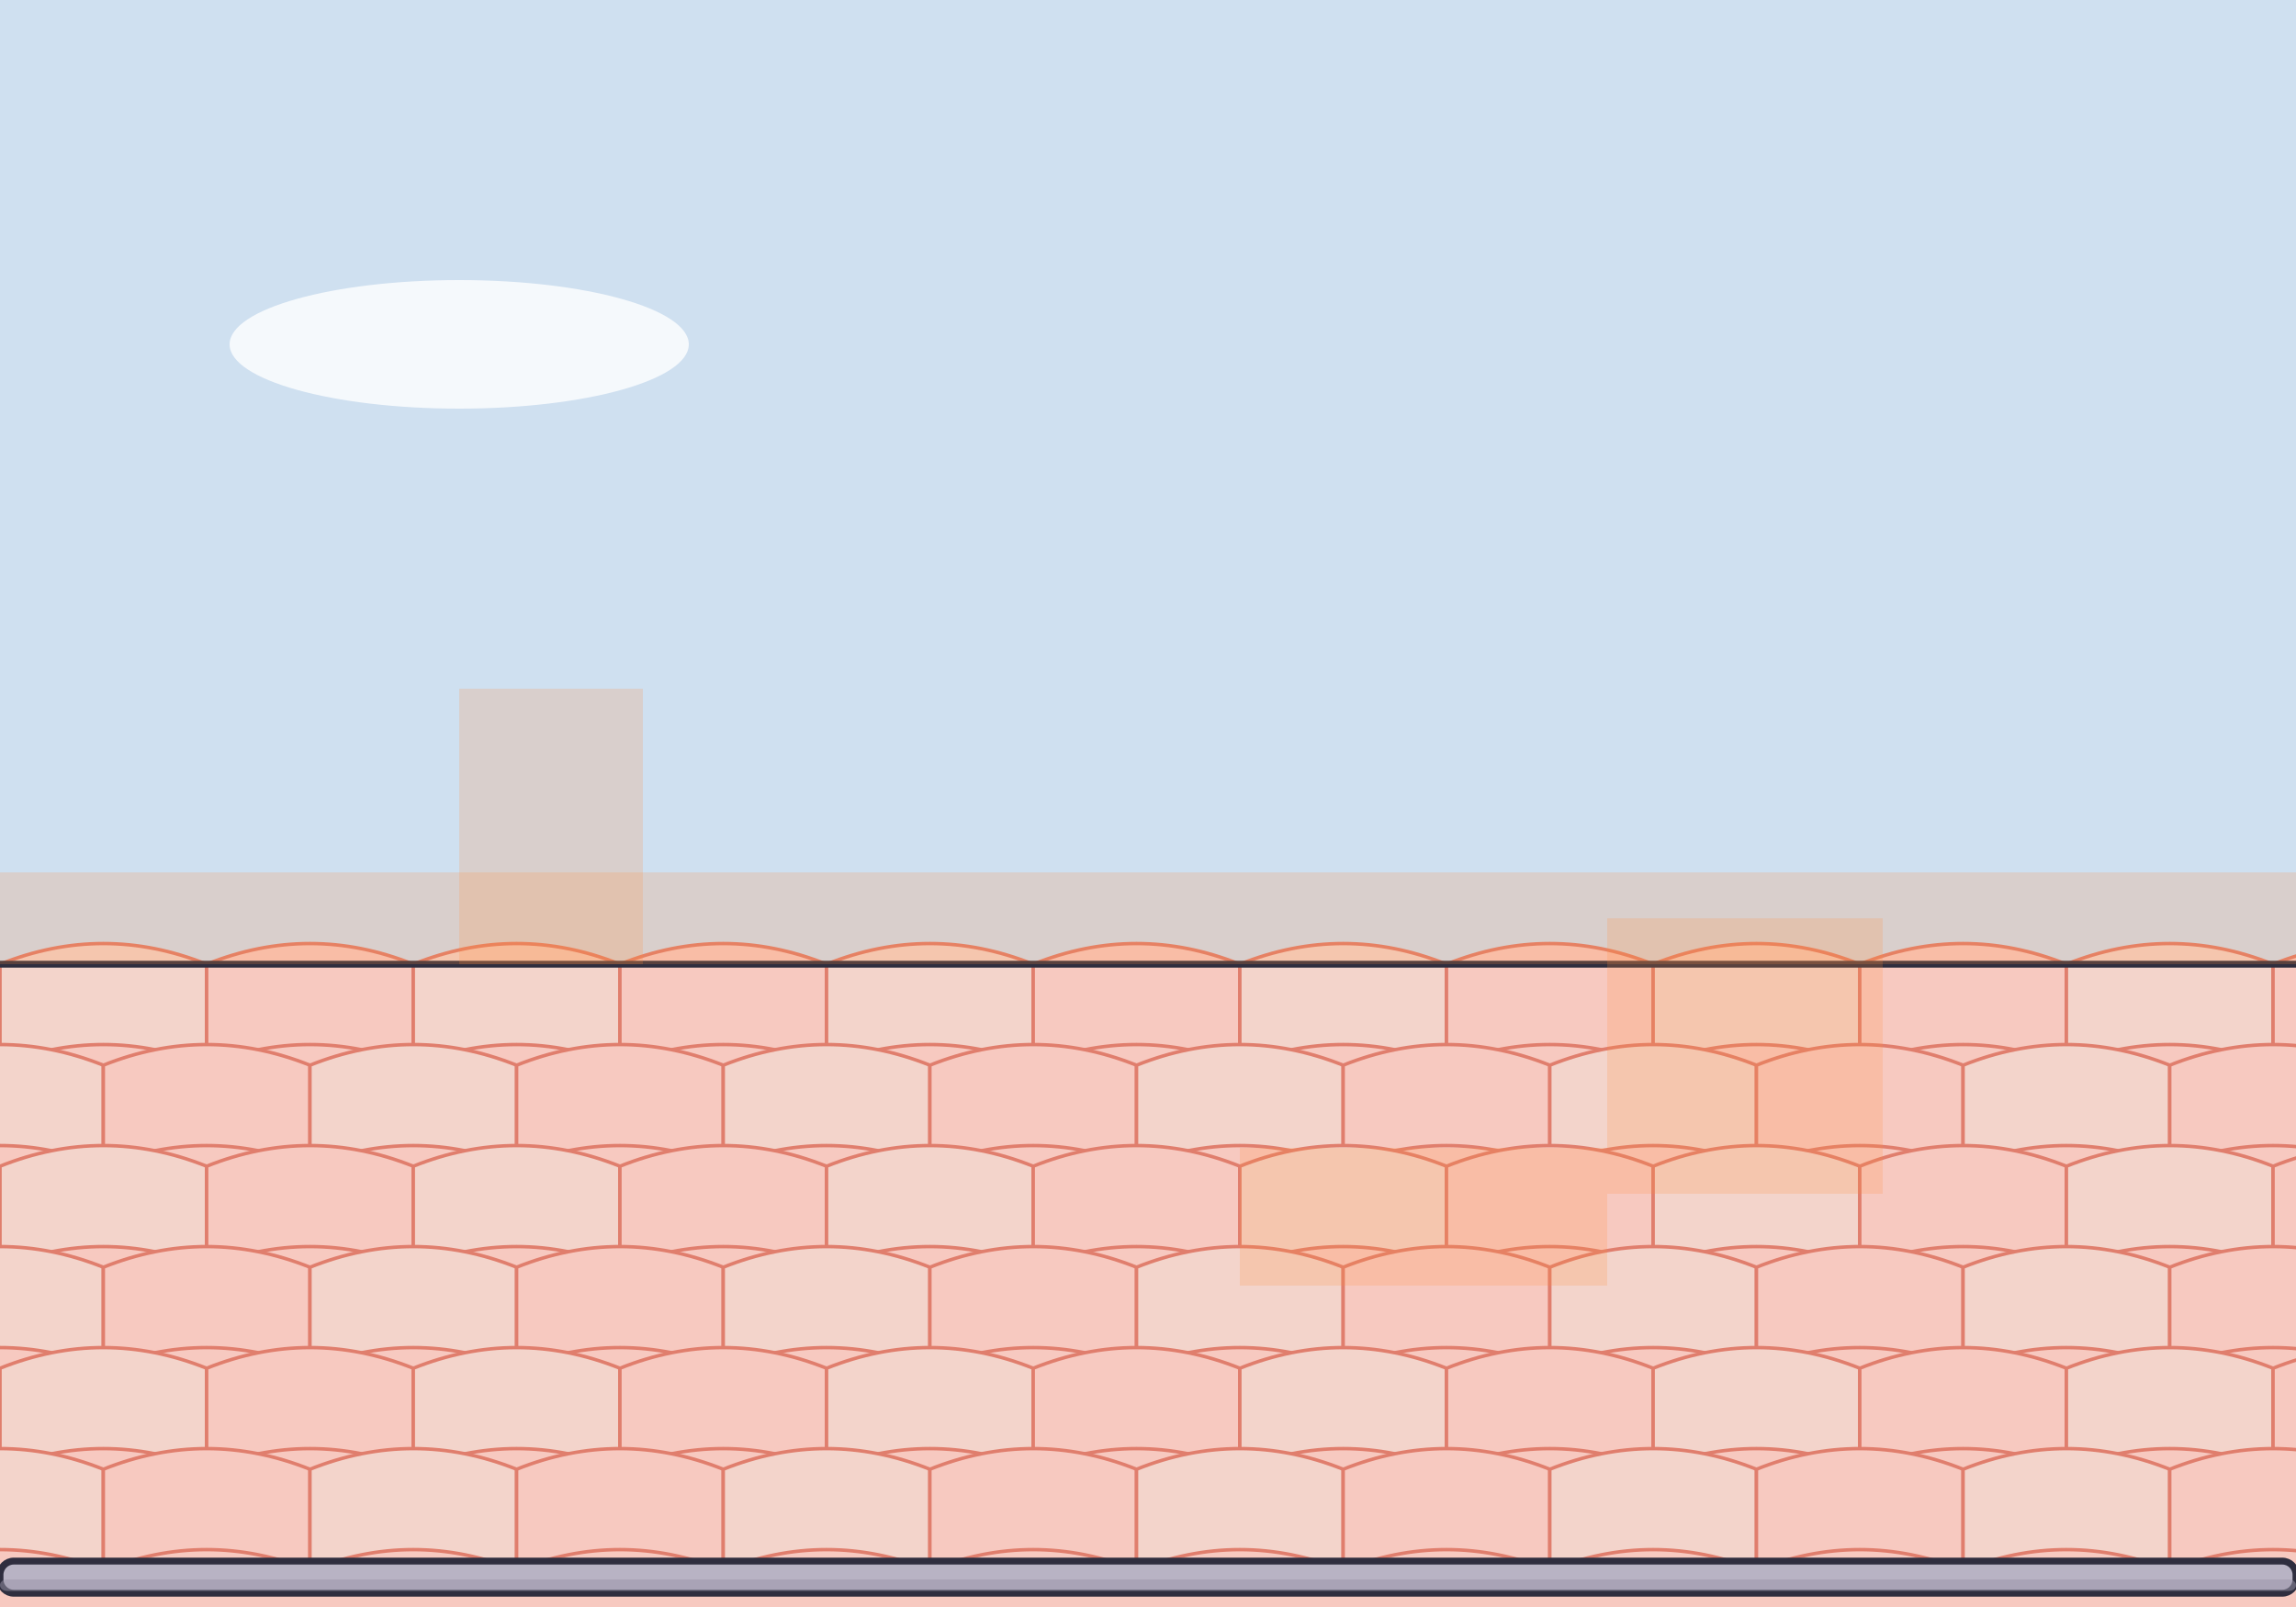
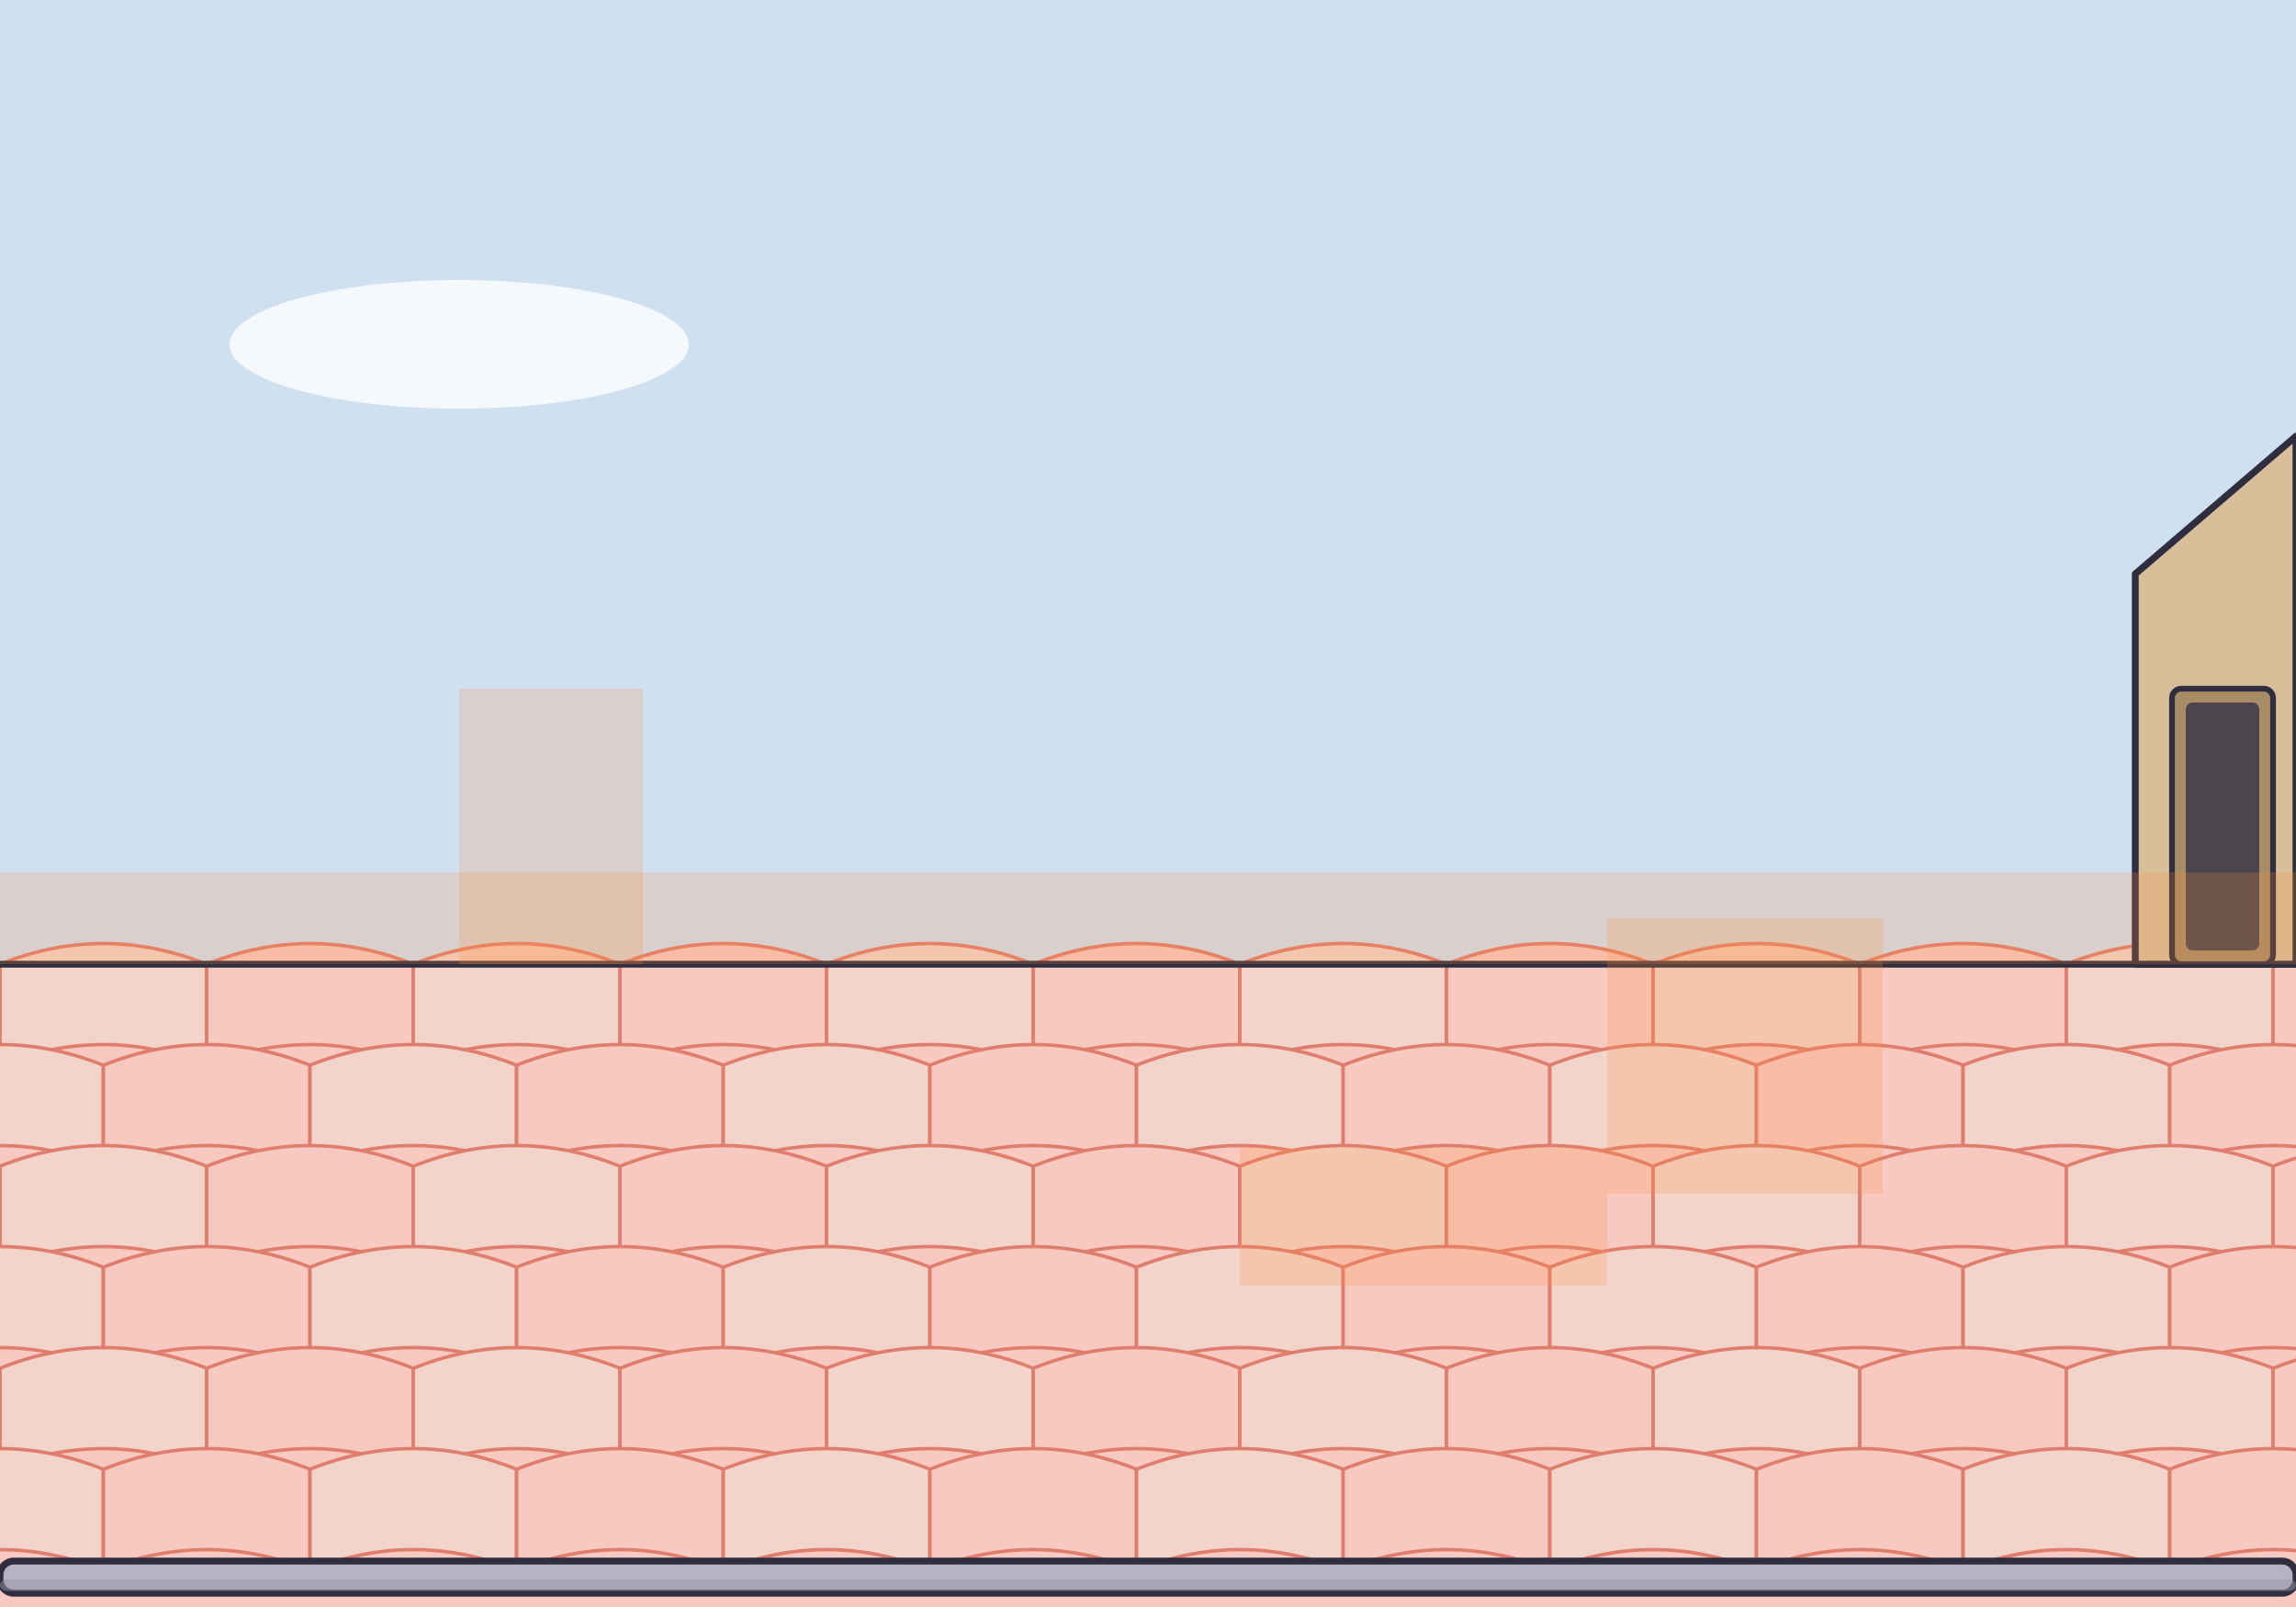
<svg xmlns="http://www.w3.org/2000/svg" viewBox="0 0 1000 700" width="1000" height="700">
  <g id="obloha">
    <rect x="0" y="0" width="1000" height="420" fill="#CFE0F0" stroke="none" />
    <ellipse cx="200" cy="150" rx="100" ry="28" fill="#FFFFFF" stroke="none" opacity="0.8" />
  </g>
  <g id="střecha">
    <rect x="0" y="420" width="1000" height="280" fill="#F7C9C0" stroke="none" />
    <path d="M -90 420 q 45 -18 90 0 L 0 464 q -45 -18 -90 0 Z" fill="#F7C9C0" stroke="#E07E6D" stroke-width="1.5" stroke-linejoin="round" stroke-linecap="round" />
    <path d="M 0 420 q 45 -18 90 0 L 90 464 q -45 -18 -90 0 Z" fill="#F3D4CB" stroke="#E07E6D" stroke-width="1.5" stroke-linejoin="round" stroke-linecap="round" />
    <path d="M 90 420 q 45 -18 90 0 L 180 464 q -45 -18 -90 0 Z" fill="#F7C9C0" stroke="#E07E6D" stroke-width="1.5" stroke-linejoin="round" stroke-linecap="round" />
    <path d="M 180 420 q 45 -18 90 0 L 270 464 q -45 -18 -90 0 Z" fill="#F3D4CB" stroke="#E07E6D" stroke-width="1.5" stroke-linejoin="round" stroke-linecap="round" />
    <path d="M 270 420 q 45 -18 90 0 L 360 464 q -45 -18 -90 0 Z" fill="#F7C9C0" stroke="#E07E6D" stroke-width="1.5" stroke-linejoin="round" stroke-linecap="round" />
    <path d="M 360 420 q 45 -18 90 0 L 450 464 q -45 -18 -90 0 Z" fill="#F3D4CB" stroke="#E07E6D" stroke-width="1.5" stroke-linejoin="round" stroke-linecap="round" />
    <path d="M 450 420 q 45 -18 90 0 L 540 464 q -45 -18 -90 0 Z" fill="#F7C9C0" stroke="#E07E6D" stroke-width="1.5" stroke-linejoin="round" stroke-linecap="round" />
    <path d="M 540 420 q 45 -18 90 0 L 630 464 q -45 -18 -90 0 Z" fill="#F3D4CB" stroke="#E07E6D" stroke-width="1.5" stroke-linejoin="round" stroke-linecap="round" />
    <path d="M 630 420 q 45 -18 90 0 L 720 464 q -45 -18 -90 0 Z" fill="#F7C9C0" stroke="#E07E6D" stroke-width="1.5" stroke-linejoin="round" stroke-linecap="round" />
    <path d="M 720 420 q 45 -18 90 0 L 810 464 q -45 -18 -90 0 Z" fill="#F3D4CB" stroke="#E07E6D" stroke-width="1.5" stroke-linejoin="round" stroke-linecap="round" />
    <path d="M 810 420 q 45 -18 90 0 L 900 464 q -45 -18 -90 0 Z" fill="#F7C9C0" stroke="#E07E6D" stroke-width="1.5" stroke-linejoin="round" stroke-linecap="round" />
    <path d="M 900 420 q 45 -18 90 0 L 990 464 q -45 -18 -90 0 Z" fill="#F3D4CB" stroke="#E07E6D" stroke-width="1.5" stroke-linejoin="round" stroke-linecap="round" />
    <path d="M 990 420 q 45 -18 90 0 L 1080 464 q -45 -18 -90 0 Z" fill="#F7C9C0" stroke="#E07E6D" stroke-width="1.5" stroke-linejoin="round" stroke-linecap="round" />
    <path d="M -45 464 q 45 -18 90 0 L 45 508 q -45 -18 -90 0 Z" fill="#F3D4CB" stroke="#E07E6D" stroke-width="1.5" stroke-linejoin="round" stroke-linecap="round" />
    <path d="M 45 464 q 45 -18 90 0 L 135 508 q -45 -18 -90 0 Z" fill="#F7C9C0" stroke="#E07E6D" stroke-width="1.5" stroke-linejoin="round" stroke-linecap="round" />
    <path d="M 135 464 q 45 -18 90 0 L 225 508 q -45 -18 -90 0 Z" fill="#F3D4CB" stroke="#E07E6D" stroke-width="1.5" stroke-linejoin="round" stroke-linecap="round" />
    <path d="M 225 464 q 45 -18 90 0 L 315 508 q -45 -18 -90 0 Z" fill="#F7C9C0" stroke="#E07E6D" stroke-width="1.5" stroke-linejoin="round" stroke-linecap="round" />
    <path d="M 315 464 q 45 -18 90 0 L 405 508 q -45 -18 -90 0 Z" fill="#F3D4CB" stroke="#E07E6D" stroke-width="1.5" stroke-linejoin="round" stroke-linecap="round" />
    <path d="M 405 464 q 45 -18 90 0 L 495 508 q -45 -18 -90 0 Z" fill="#F7C9C0" stroke="#E07E6D" stroke-width="1.5" stroke-linejoin="round" stroke-linecap="round" />
    <path d="M 495 464 q 45 -18 90 0 L 585 508 q -45 -18 -90 0 Z" fill="#F3D4CB" stroke="#E07E6D" stroke-width="1.5" stroke-linejoin="round" stroke-linecap="round" />
    <path d="M 585 464 q 45 -18 90 0 L 675 508 q -45 -18 -90 0 Z" fill="#F7C9C0" stroke="#E07E6D" stroke-width="1.5" stroke-linejoin="round" stroke-linecap="round" />
    <path d="M 675 464 q 45 -18 90 0 L 765 508 q -45 -18 -90 0 Z" fill="#F3D4CB" stroke="#E07E6D" stroke-width="1.5" stroke-linejoin="round" stroke-linecap="round" />
    <path d="M 765 464 q 45 -18 90 0 L 855 508 q -45 -18 -90 0 Z" fill="#F7C9C0" stroke="#E07E6D" stroke-width="1.5" stroke-linejoin="round" stroke-linecap="round" />
    <path d="M 855 464 q 45 -18 90 0 L 945 508 q -45 -18 -90 0 Z" fill="#F3D4CB" stroke="#E07E6D" stroke-width="1.5" stroke-linejoin="round" stroke-linecap="round" />
    <path d="M 945 464 q 45 -18 90 0 L 1035 508 q -45 -18 -90 0 Z" fill="#F7C9C0" stroke="#E07E6D" stroke-width="1.5" stroke-linejoin="round" stroke-linecap="round" />
    <path d="M 1035 464 q 45 -18 90 0 L 1125 508 q -45 -18 -90 0 Z" fill="#F3D4CB" stroke="#E07E6D" stroke-width="1.5" stroke-linejoin="round" stroke-linecap="round" />
    <path d="M -90 508 q 45 -18 90 0 L 0 552 q -45 -18 -90 0 Z" fill="#F7C9C0" stroke="#E07E6D" stroke-width="1.5" stroke-linejoin="round" stroke-linecap="round" />
    <path d="M 0 508 q 45 -18 90 0 L 90 552 q -45 -18 -90 0 Z" fill="#F3D4CB" stroke="#E07E6D" stroke-width="1.5" stroke-linejoin="round" stroke-linecap="round" />
    <path d="M 90 508 q 45 -18 90 0 L 180 552 q -45 -18 -90 0 Z" fill="#F7C9C0" stroke="#E07E6D" stroke-width="1.5" stroke-linejoin="round" stroke-linecap="round" />
    <path d="M 180 508 q 45 -18 90 0 L 270 552 q -45 -18 -90 0 Z" fill="#F3D4CB" stroke="#E07E6D" stroke-width="1.5" stroke-linejoin="round" stroke-linecap="round" />
    <path d="M 270 508 q 45 -18 90 0 L 360 552 q -45 -18 -90 0 Z" fill="#F7C9C0" stroke="#E07E6D" stroke-width="1.5" stroke-linejoin="round" stroke-linecap="round" />
    <path d="M 360 508 q 45 -18 90 0 L 450 552 q -45 -18 -90 0 Z" fill="#F3D4CB" stroke="#E07E6D" stroke-width="1.5" stroke-linejoin="round" stroke-linecap="round" />
    <path d="M 450 508 q 45 -18 90 0 L 540 552 q -45 -18 -90 0 Z" fill="#F7C9C0" stroke="#E07E6D" stroke-width="1.5" stroke-linejoin="round" stroke-linecap="round" />
    <path d="M 540 508 q 45 -18 90 0 L 630 552 q -45 -18 -90 0 Z" fill="#F3D4CB" stroke="#E07E6D" stroke-width="1.5" stroke-linejoin="round" stroke-linecap="round" />
    <path d="M 630 508 q 45 -18 90 0 L 720 552 q -45 -18 -90 0 Z" fill="#F7C9C0" stroke="#E07E6D" stroke-width="1.5" stroke-linejoin="round" stroke-linecap="round" />
    <path d="M 720 508 q 45 -18 90 0 L 810 552 q -45 -18 -90 0 Z" fill="#F3D4CB" stroke="#E07E6D" stroke-width="1.5" stroke-linejoin="round" stroke-linecap="round" />
    <path d="M 810 508 q 45 -18 90 0 L 900 552 q -45 -18 -90 0 Z" fill="#F7C9C0" stroke="#E07E6D" stroke-width="1.5" stroke-linejoin="round" stroke-linecap="round" />
    <path d="M 900 508 q 45 -18 90 0 L 990 552 q -45 -18 -90 0 Z" fill="#F3D4CB" stroke="#E07E6D" stroke-width="1.5" stroke-linejoin="round" stroke-linecap="round" />
    <path d="M 990 508 q 45 -18 90 0 L 1080 552 q -45 -18 -90 0 Z" fill="#F7C9C0" stroke="#E07E6D" stroke-width="1.5" stroke-linejoin="round" stroke-linecap="round" />
    <path d="M -45 552 q 45 -18 90 0 L 45 596 q -45 -18 -90 0 Z" fill="#F3D4CB" stroke="#E07E6D" stroke-width="1.5" stroke-linejoin="round" stroke-linecap="round" />
    <path d="M 45 552 q 45 -18 90 0 L 135 596 q -45 -18 -90 0 Z" fill="#F7C9C0" stroke="#E07E6D" stroke-width="1.5" stroke-linejoin="round" stroke-linecap="round" />
    <path d="M 135 552 q 45 -18 90 0 L 225 596 q -45 -18 -90 0 Z" fill="#F3D4CB" stroke="#E07E6D" stroke-width="1.5" stroke-linejoin="round" stroke-linecap="round" />
    <path d="M 225 552 q 45 -18 90 0 L 315 596 q -45 -18 -90 0 Z" fill="#F7C9C0" stroke="#E07E6D" stroke-width="1.5" stroke-linejoin="round" stroke-linecap="round" />
    <path d="M 315 552 q 45 -18 90 0 L 405 596 q -45 -18 -90 0 Z" fill="#F3D4CB" stroke="#E07E6D" stroke-width="1.5" stroke-linejoin="round" stroke-linecap="round" />
    <path d="M 405 552 q 45 -18 90 0 L 495 596 q -45 -18 -90 0 Z" fill="#F7C9C0" stroke="#E07E6D" stroke-width="1.5" stroke-linejoin="round" stroke-linecap="round" />
    <path d="M 495 552 q 45 -18 90 0 L 585 596 q -45 -18 -90 0 Z" fill="#F3D4CB" stroke="#E07E6D" stroke-width="1.5" stroke-linejoin="round" stroke-linecap="round" />
    <path d="M 585 552 q 45 -18 90 0 L 675 596 q -45 -18 -90 0 Z" fill="#F7C9C0" stroke="#E07E6D" stroke-width="1.5" stroke-linejoin="round" stroke-linecap="round" />
    <path d="M 675 552 q 45 -18 90 0 L 765 596 q -45 -18 -90 0 Z" fill="#F3D4CB" stroke="#E07E6D" stroke-width="1.5" stroke-linejoin="round" stroke-linecap="round" />
    <path d="M 765 552 q 45 -18 90 0 L 855 596 q -45 -18 -90 0 Z" fill="#F7C9C0" stroke="#E07E6D" stroke-width="1.5" stroke-linejoin="round" stroke-linecap="round" />
    <path d="M 855 552 q 45 -18 90 0 L 945 596 q -45 -18 -90 0 Z" fill="#F3D4CB" stroke="#E07E6D" stroke-width="1.5" stroke-linejoin="round" stroke-linecap="round" />
    <path d="M 945 552 q 45 -18 90 0 L 1035 596 q -45 -18 -90 0 Z" fill="#F7C9C0" stroke="#E07E6D" stroke-width="1.5" stroke-linejoin="round" stroke-linecap="round" />
    <path d="M 1035 552 q 45 -18 90 0 L 1125 596 q -45 -18 -90 0 Z" fill="#F3D4CB" stroke="#E07E6D" stroke-width="1.5" stroke-linejoin="round" stroke-linecap="round" />
    <path d="M -90 596 q 45 -18 90 0 L 0 640 q -45 -18 -90 0 Z" fill="#F7C9C0" stroke="#E07E6D" stroke-width="1.5" stroke-linejoin="round" stroke-linecap="round" />
    <path d="M 0 596 q 45 -18 90 0 L 90 640 q -45 -18 -90 0 Z" fill="#F3D4CB" stroke="#E07E6D" stroke-width="1.5" stroke-linejoin="round" stroke-linecap="round" />
    <path d="M 90 596 q 45 -18 90 0 L 180 640 q -45 -18 -90 0 Z" fill="#F7C9C0" stroke="#E07E6D" stroke-width="1.5" stroke-linejoin="round" stroke-linecap="round" />
    <path d="M 180 596 q 45 -18 90 0 L 270 640 q -45 -18 -90 0 Z" fill="#F3D4CB" stroke="#E07E6D" stroke-width="1.5" stroke-linejoin="round" stroke-linecap="round" />
    <path d="M 270 596 q 45 -18 90 0 L 360 640 q -45 -18 -90 0 Z" fill="#F7C9C0" stroke="#E07E6D" stroke-width="1.5" stroke-linejoin="round" stroke-linecap="round" />
    <path d="M 360 596 q 45 -18 90 0 L 450 640 q -45 -18 -90 0 Z" fill="#F3D4CB" stroke="#E07E6D" stroke-width="1.5" stroke-linejoin="round" stroke-linecap="round" />
    <path d="M 450 596 q 45 -18 90 0 L 540 640 q -45 -18 -90 0 Z" fill="#F7C9C0" stroke="#E07E6D" stroke-width="1.5" stroke-linejoin="round" stroke-linecap="round" />
    <path d="M 540 596 q 45 -18 90 0 L 630 640 q -45 -18 -90 0 Z" fill="#F3D4CB" stroke="#E07E6D" stroke-width="1.5" stroke-linejoin="round" stroke-linecap="round" />
    <path d="M 630 596 q 45 -18 90 0 L 720 640 q -45 -18 -90 0 Z" fill="#F7C9C0" stroke="#E07E6D" stroke-width="1.5" stroke-linejoin="round" stroke-linecap="round" />
    <path d="M 720 596 q 45 -18 90 0 L 810 640 q -45 -18 -90 0 Z" fill="#F3D4CB" stroke="#E07E6D" stroke-width="1.5" stroke-linejoin="round" stroke-linecap="round" />
    <path d="M 810 596 q 45 -18 90 0 L 900 640 q -45 -18 -90 0 Z" fill="#F7C9C0" stroke="#E07E6D" stroke-width="1.5" stroke-linejoin="round" stroke-linecap="round" />
    <path d="M 900 596 q 45 -18 90 0 L 990 640 q -45 -18 -90 0 Z" fill="#F3D4CB" stroke="#E07E6D" stroke-width="1.5" stroke-linejoin="round" stroke-linecap="round" />
    <path d="M 990 596 q 45 -18 90 0 L 1080 640 q -45 -18 -90 0 Z" fill="#F7C9C0" stroke="#E07E6D" stroke-width="1.5" stroke-linejoin="round" stroke-linecap="round" />
    <path d="M -45 640 q 45 -18 90 0 L 45 684 q -45 -18 -90 0 Z" fill="#F3D4CB" stroke="#E07E6D" stroke-width="1.5" stroke-linejoin="round" stroke-linecap="round" />
    <path d="M 45 640 q 45 -18 90 0 L 135 684 q -45 -18 -90 0 Z" fill="#F7C9C0" stroke="#E07E6D" stroke-width="1.5" stroke-linejoin="round" stroke-linecap="round" />
    <path d="M 135 640 q 45 -18 90 0 L 225 684 q -45 -18 -90 0 Z" fill="#F3D4CB" stroke="#E07E6D" stroke-width="1.5" stroke-linejoin="round" stroke-linecap="round" />
    <path d="M 225 640 q 45 -18 90 0 L 315 684 q -45 -18 -90 0 Z" fill="#F7C9C0" stroke="#E07E6D" stroke-width="1.5" stroke-linejoin="round" stroke-linecap="round" />
    <path d="M 315 640 q 45 -18 90 0 L 405 684 q -45 -18 -90 0 Z" fill="#F3D4CB" stroke="#E07E6D" stroke-width="1.5" stroke-linejoin="round" stroke-linecap="round" />
    <path d="M 405 640 q 45 -18 90 0 L 495 684 q -45 -18 -90 0 Z" fill="#F7C9C0" stroke="#E07E6D" stroke-width="1.5" stroke-linejoin="round" stroke-linecap="round" />
    <path d="M 495 640 q 45 -18 90 0 L 585 684 q -45 -18 -90 0 Z" fill="#F3D4CB" stroke="#E07E6D" stroke-width="1.5" stroke-linejoin="round" stroke-linecap="round" />
    <path d="M 585 640 q 45 -18 90 0 L 675 684 q -45 -18 -90 0 Z" fill="#F7C9C0" stroke="#E07E6D" stroke-width="1.5" stroke-linejoin="round" stroke-linecap="round" />
    <path d="M 675 640 q 45 -18 90 0 L 765 684 q -45 -18 -90 0 Z" fill="#F3D4CB" stroke="#E07E6D" stroke-width="1.5" stroke-linejoin="round" stroke-linecap="round" />
    <path d="M 765 640 q 45 -18 90 0 L 855 684 q -45 -18 -90 0 Z" fill="#F7C9C0" stroke="#E07E6D" stroke-width="1.5" stroke-linejoin="round" stroke-linecap="round" />
    <path d="M 855 640 q 45 -18 90 0 L 945 684 q -45 -18 -90 0 Z" fill="#F3D4CB" stroke="#E07E6D" stroke-width="1.5" stroke-linejoin="round" stroke-linecap="round" />
    <path d="M 945 640 q 45 -18 90 0 L 1035 684 q -45 -18 -90 0 Z" fill="#F7C9C0" stroke="#E07E6D" stroke-width="1.5" stroke-linejoin="round" stroke-linecap="round" />
    <path d="M 1035 640 q 45 -18 90 0 L 1125 684 q -45 -18 -90 0 Z" fill="#F3D4CB" stroke="#E07E6D" stroke-width="1.5" stroke-linejoin="round" stroke-linecap="round" />
    <path d="M 0 420 L 1000 420" stroke="#2F2E3F" stroke-width="3" stroke-linejoin="round" stroke-linecap="round" />
  </g>
  <g id="okap">
    <rect x="0" y="680" width="1000" height="14" rx="6" fill="#B8B3C4" stroke="#2F2E3F" stroke-width="3" stroke-linejoin="round" stroke-linecap="round" />
    <rect x="0" y="688" width="1000" height="5" rx="3" fill="#9A94A8" stroke="none" opacity="0.5" />
  </g>
+   <g id="štít půdy">
+     <path d="M 930 420 L 930 250 L 1000 190 L 1000 420 Z" fill="#D8BF9A" stroke="#2F2E3F" stroke-width="3" stroke-linejoin="round" stroke-linecap="round" />
+     <rect x="946" y="300" width="44" height="120" rx="4" fill="#A88C66" stroke="#2F2E3F" stroke-width="2.5" stroke-linejoin="round" stroke-linecap="round" />
+     <rect x="952" y="306" width="32" height="108" rx="3" fill="#3B3A4A" stroke="none" opacity="0.85" />
+   </g>
  <rect id="@slot komín" x="700" y="400" width="120" height="120" fill="#FF8C3D" opacity="0.2" />
  <rect id="@slot hřeben" x="0" y="380" width="1000" height="40" fill="#FF8C3D" opacity="0.2" />
  <rect id="@slot anténa" x="200" y="300" width="80" height="120" fill="#FF8C3D" opacity="0.2" />
  <rect id="@slot místo u komína" x="540" y="500" width="160" height="60" fill="#FF8C3D" opacity="0.2" />
</svg>
